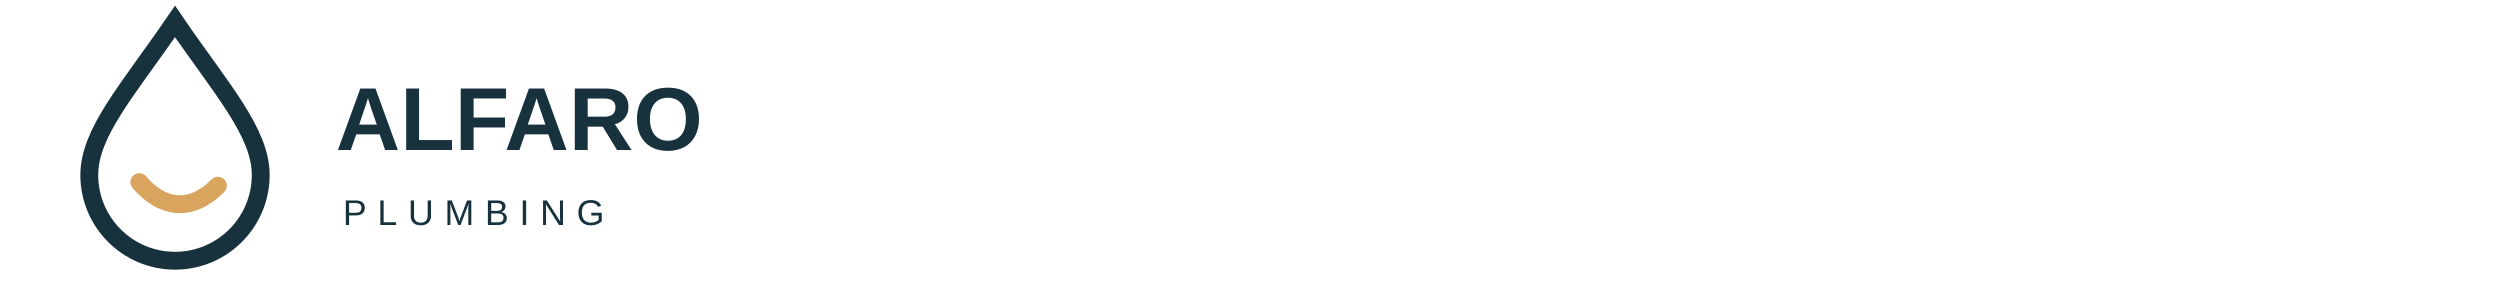
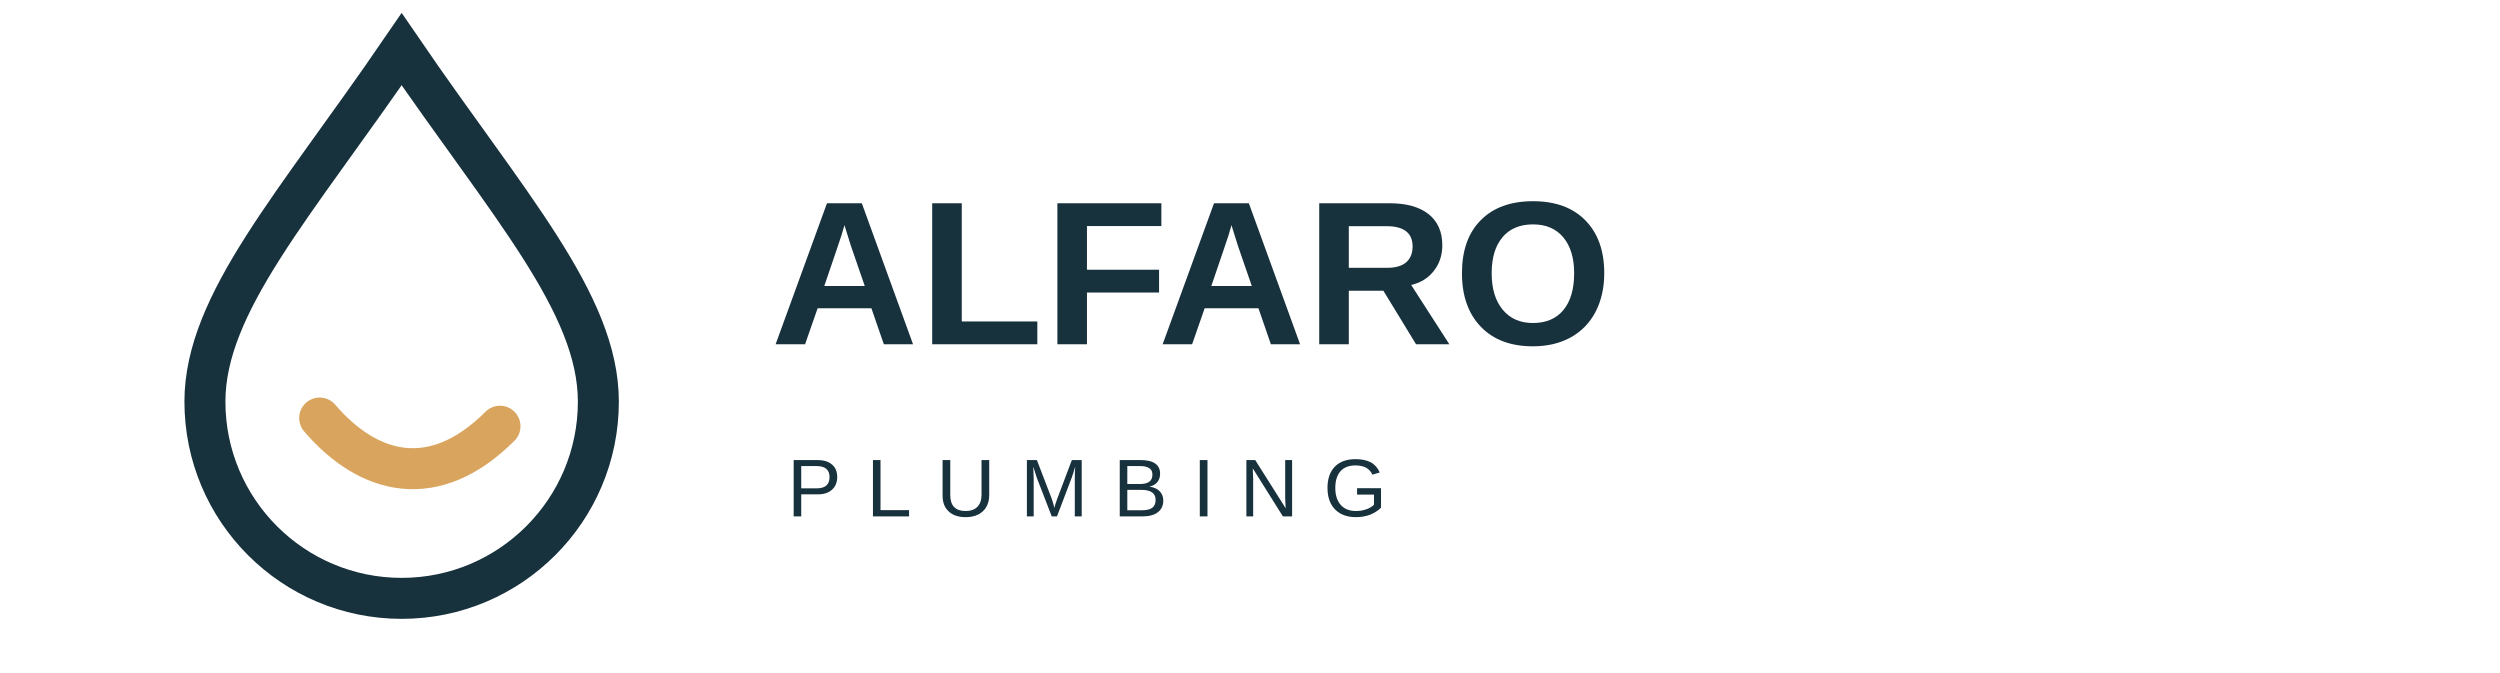
- <svg xmlns="http://www.w3.org/2000/svg" viewBox="0 0 700 82" role="img" aria-label="Alfaro Plumbing Contractor LLC logo concept C">
+ <svg xmlns="http://www.w3.org/2000/svg" viewBox="0 0 305 82" role="img" aria-label="Alfaro Plumbing Contractor LLC logo concept C">
  <path d="M49 6c-13 19-24 31-24 43a24 24 0 0 0 48 0C73 37 62 25 49 6Z" fill="none" stroke="#17313d" stroke-width="5" />
  <path d="M39 51c6 7 14 9 22 1" fill="none" stroke="#d9a45d" stroke-width="5" stroke-linecap="round" />
  <text x="94" y="42" fill="#17313d" font-family="Arial,sans-serif" font-size="25" font-weight="800">ALFARO</text>
  <text x="96" y="63" fill="#17313d" font-family="Arial,sans-serif" font-size="10" letter-spacing="3">PLUMBING</text>
</svg>
